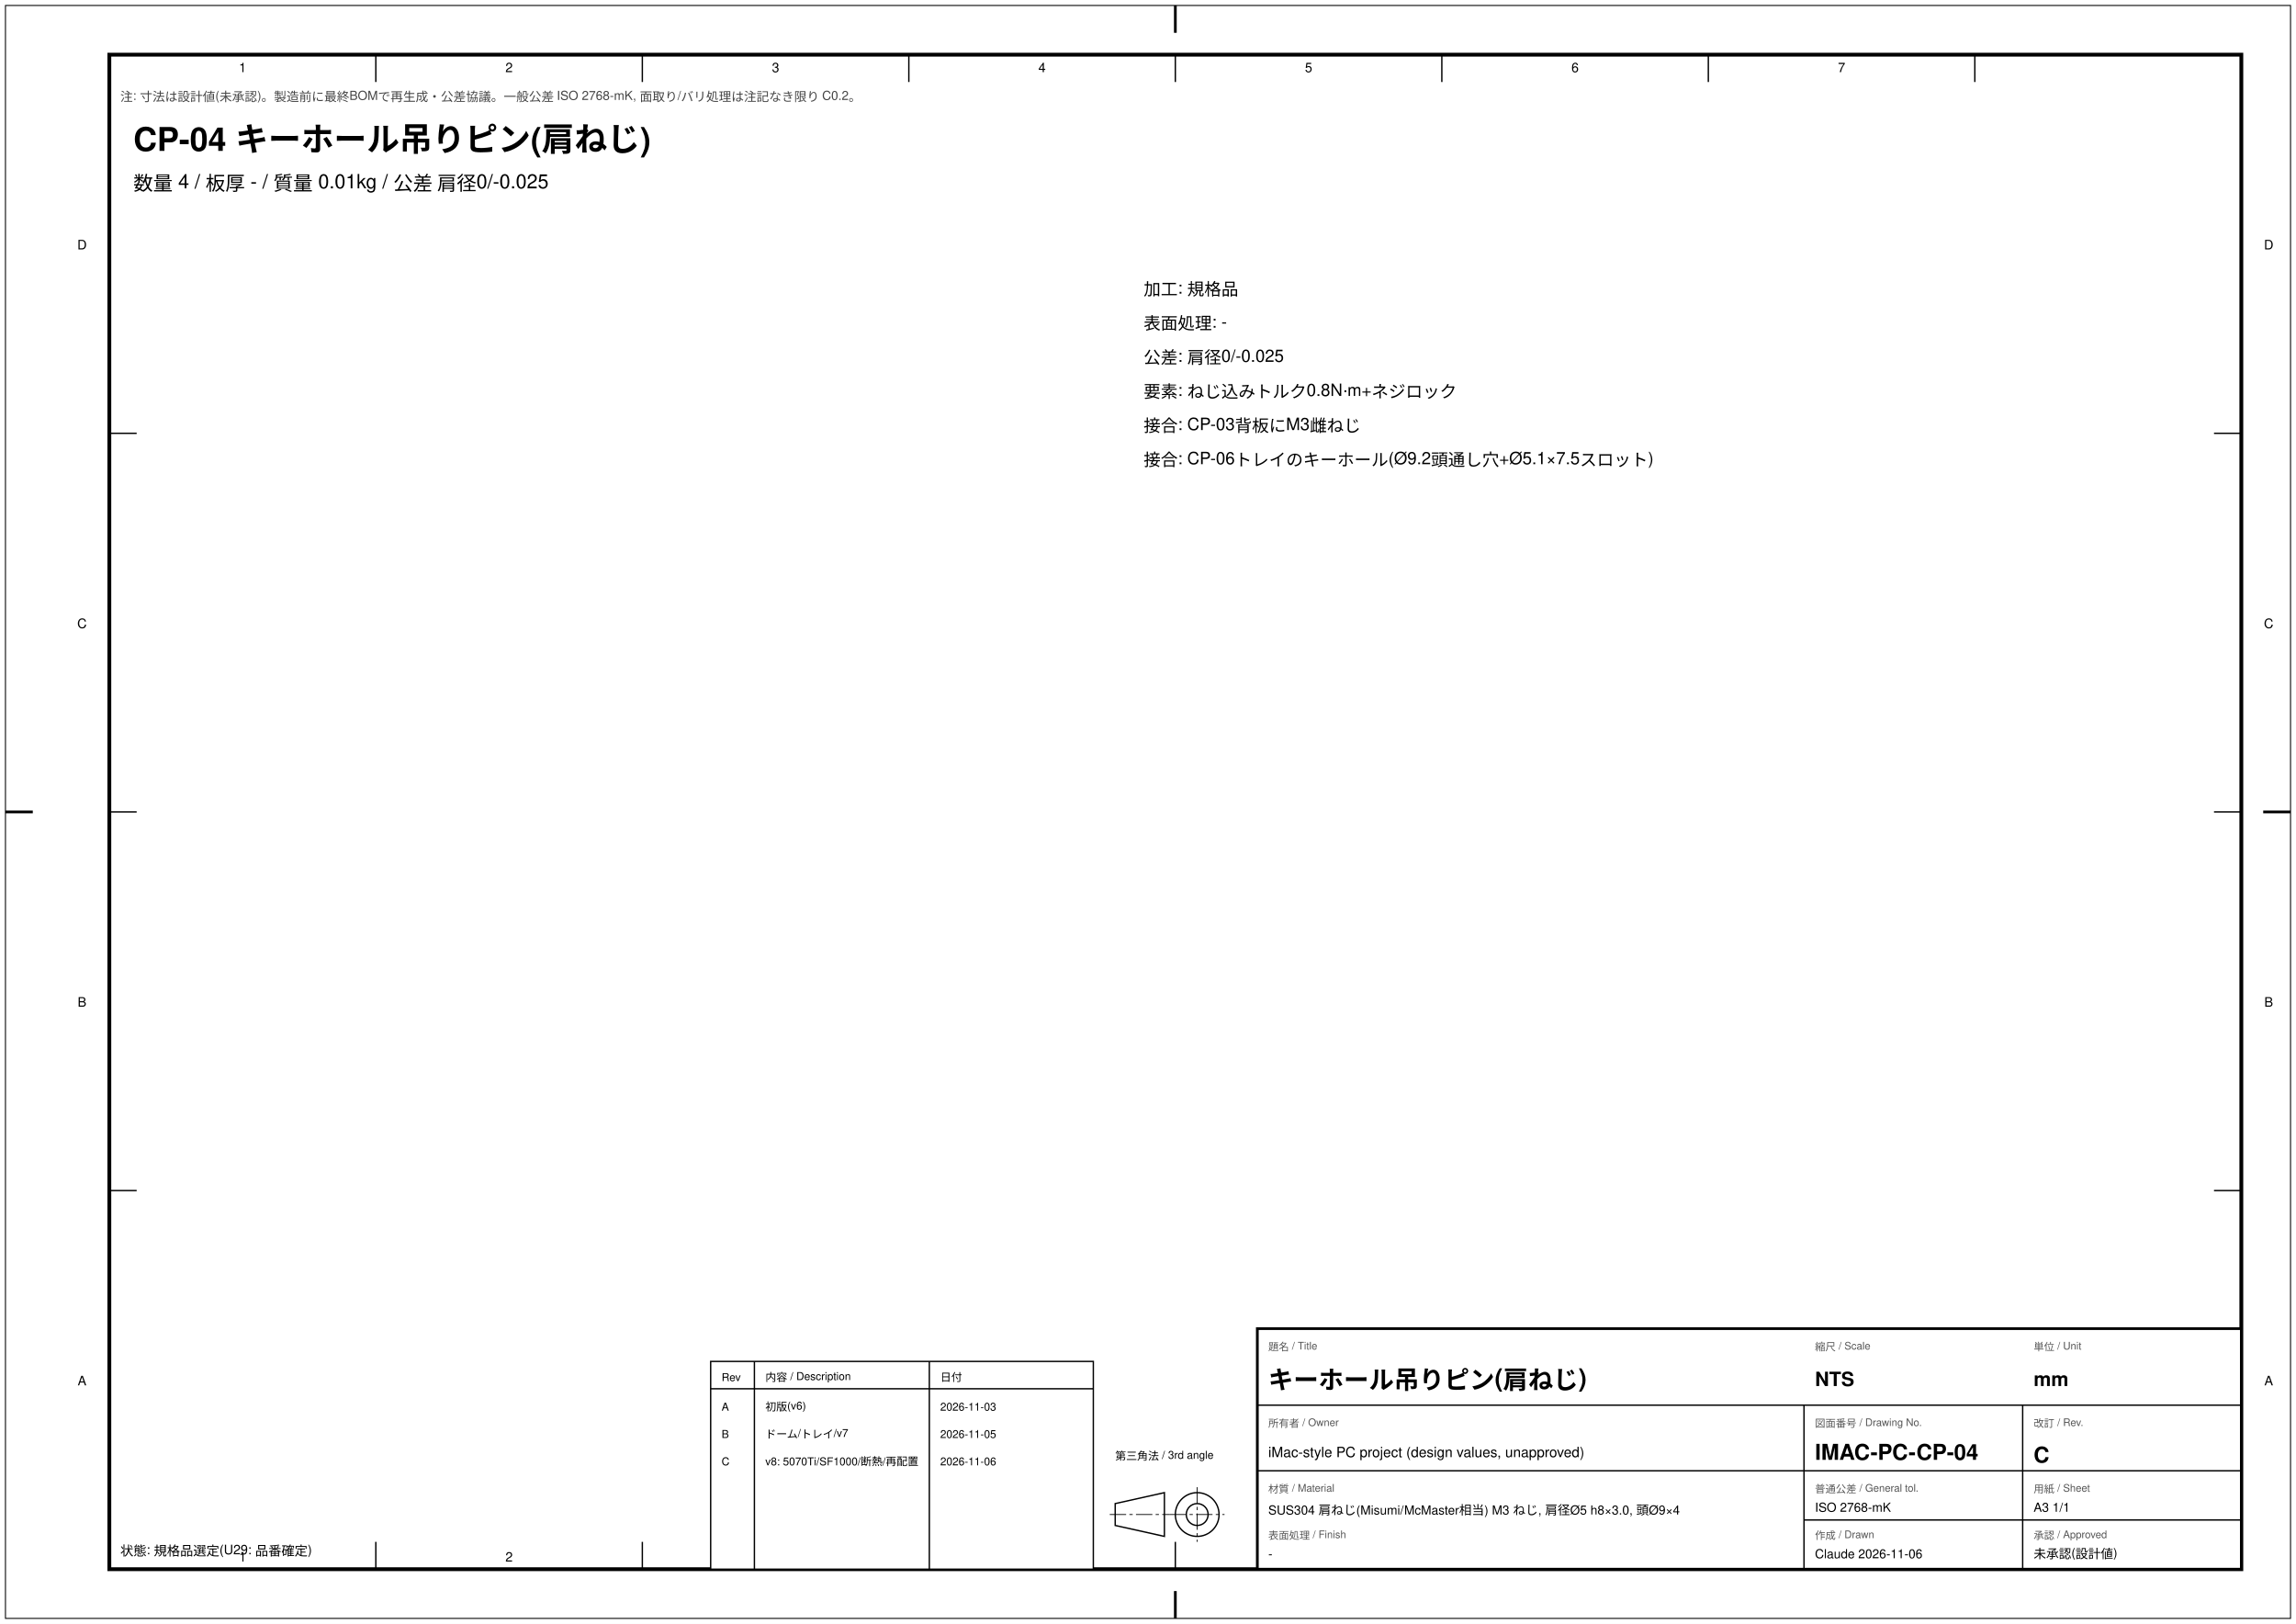
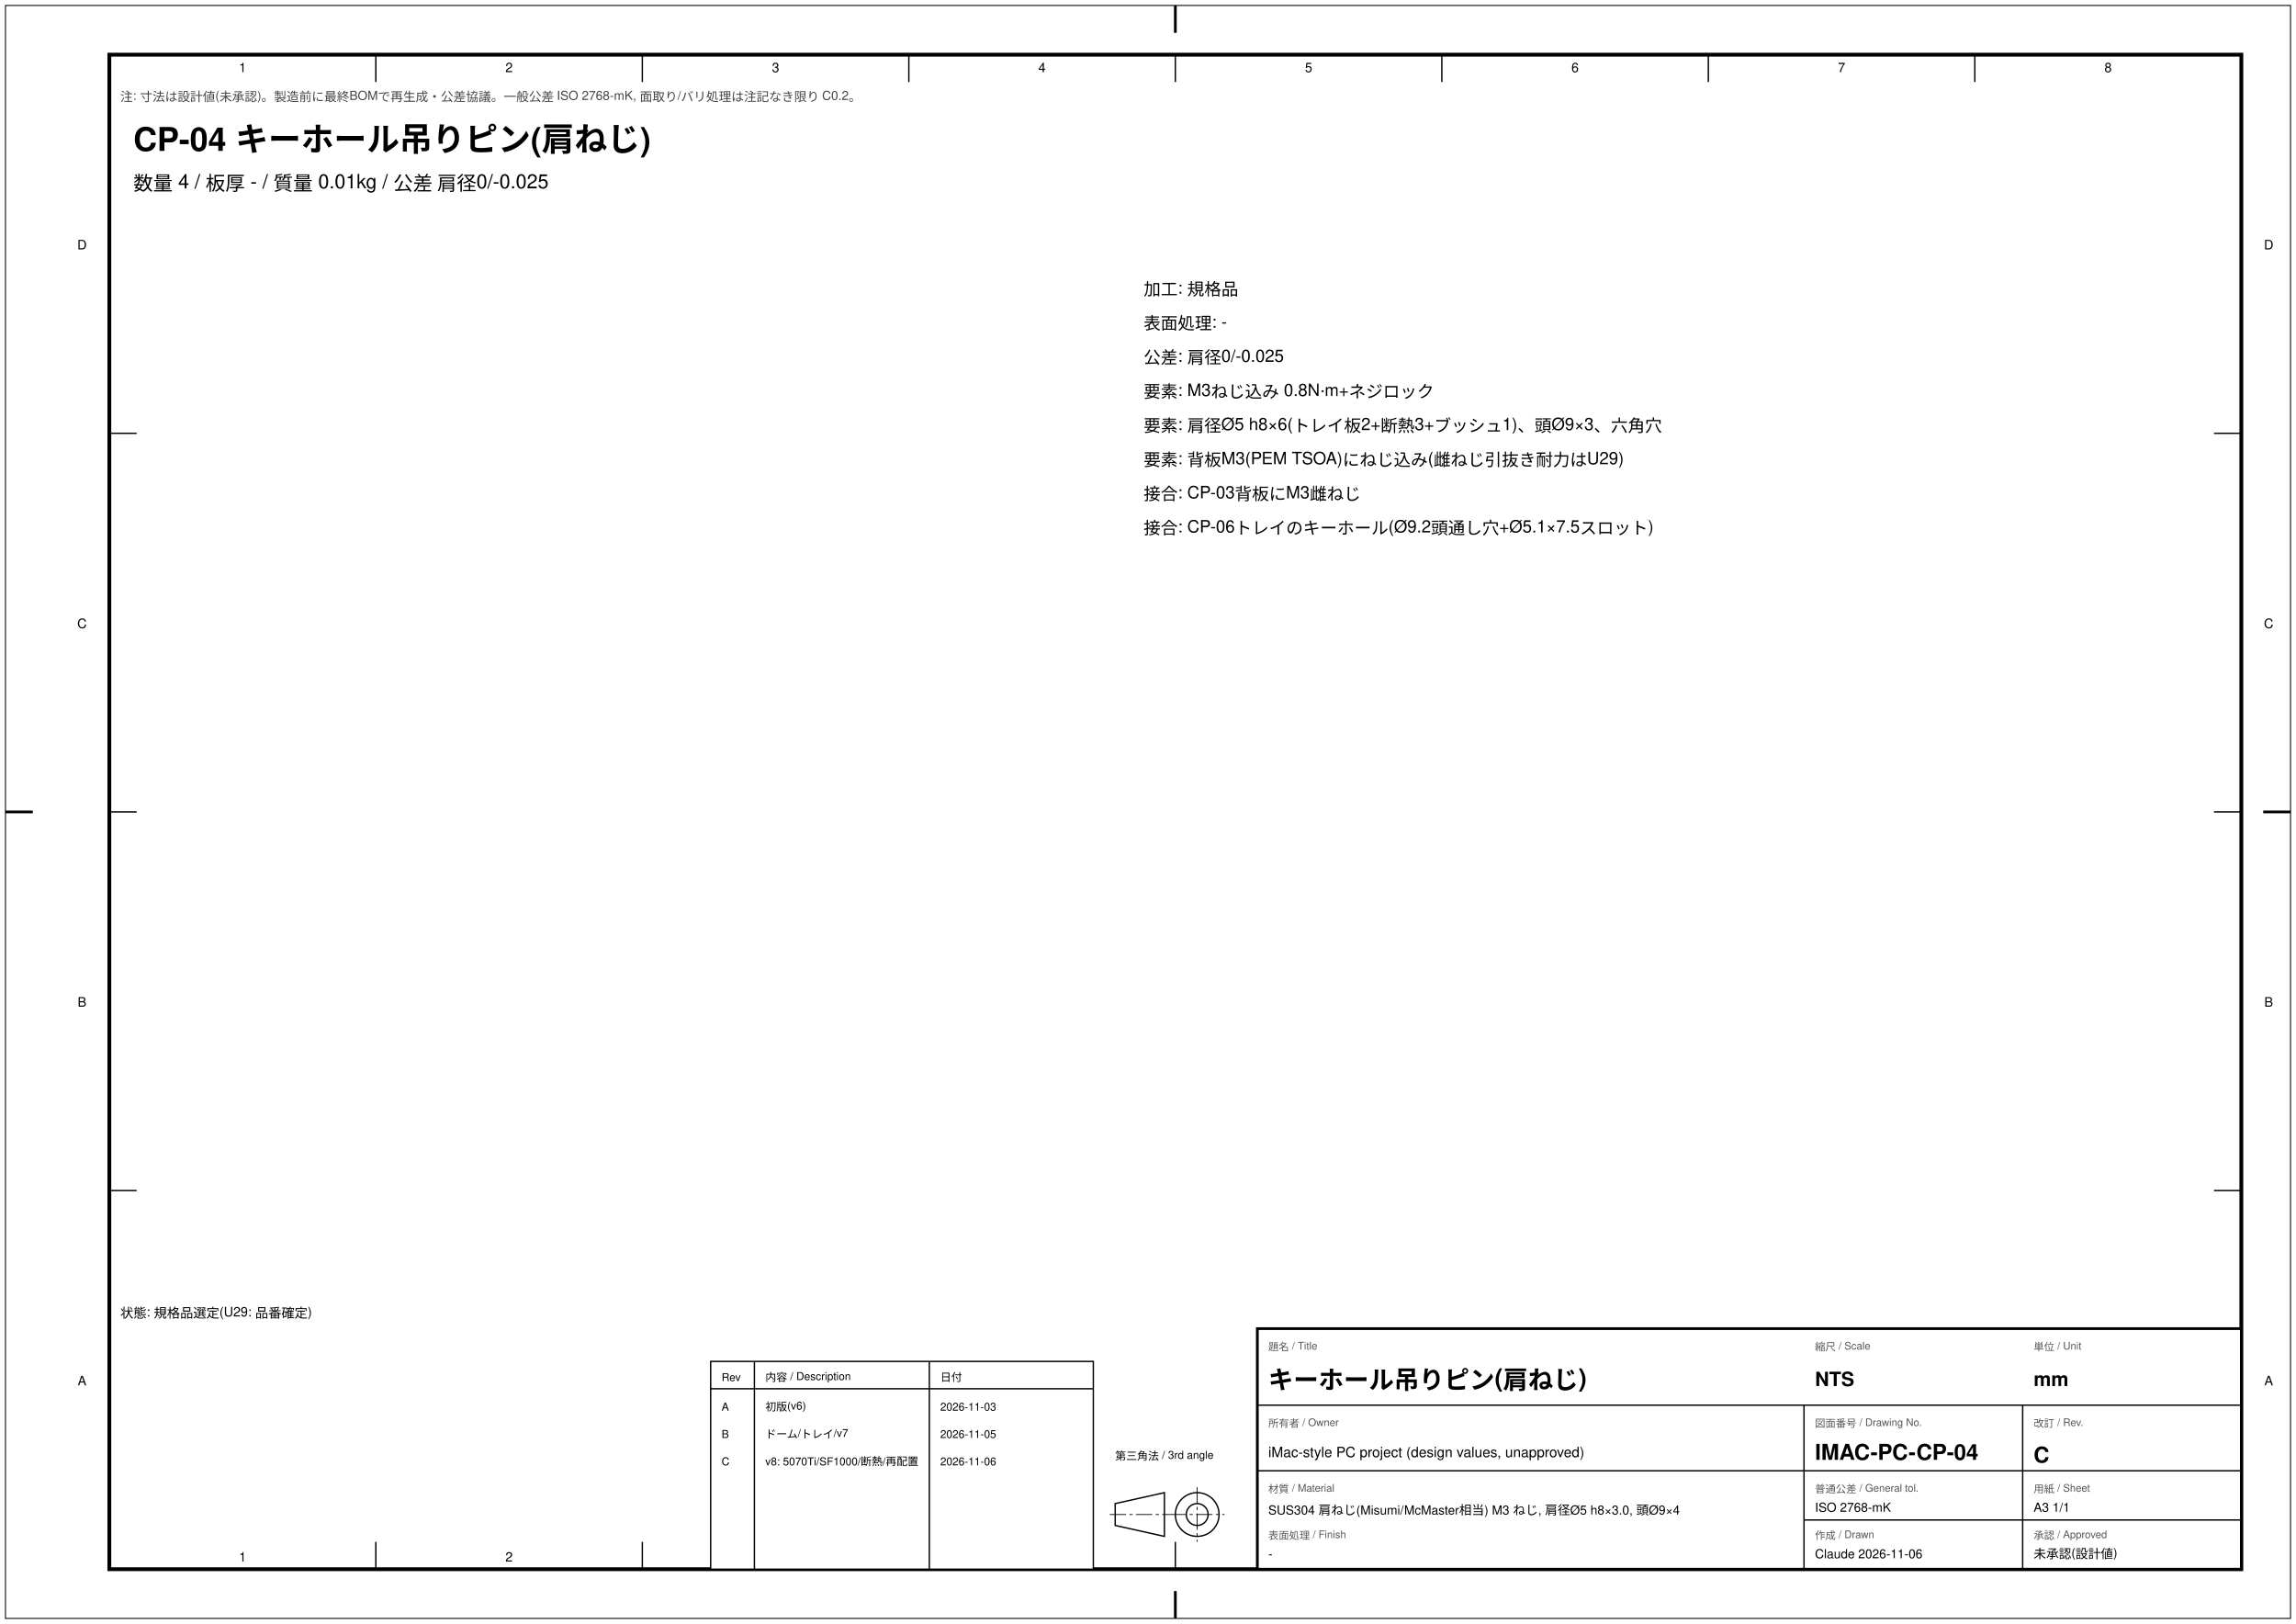
<svg xmlns="http://www.w3.org/2000/svg" viewBox="0 0 420 297" font-family="Helvetica,Arial,sans-serif">
  <defs>
    <marker id="a" markerWidth="5" markerHeight="5" refX="2.5" refY="2.5" orient="auto-start-reverse">
      <path d="M0,0 L5,2.5 L0,5 z" fill="#06c" />
    </marker>
  </defs>
  <rect width="100%" height="100%" fill="#fff" />
  <rect x="1" y="1" width="418" height="295" fill="none" stroke="#000" stroke-width=".18" />
  <rect x="20" y="10" width="390" height="277" fill="none" stroke="#000" stroke-width=".7" />
  <line x1="68.75" y1="10" x2="68.75" y2="15" stroke="#000" stroke-width="0.25" />
  <line x1="68.75" y1="287" x2="68.75" y2="282" stroke="#000" stroke-width="0.25" />
  <text x="44.38" y="13.20" font-size="2.4" text-anchor="middle" font-weight="normal" fill="#000">1</text>
  <text x="44.38" y="285.60" font-size="2.4" text-anchor="middle" font-weight="normal" fill="#000">1</text>
  <line x1="117.5" y1="10" x2="117.5" y2="15" stroke="#000" stroke-width="0.25" />
  <line x1="117.5" y1="287" x2="117.5" y2="282" stroke="#000" stroke-width="0.25" />
  <text x="93.12" y="13.20" font-size="2.4" text-anchor="middle" font-weight="normal" fill="#000">2</text>
  <text x="93.12" y="285.60" font-size="2.4" text-anchor="middle" font-weight="normal" fill="#000">2</text>
  <line x1="166.25" y1="10" x2="166.25" y2="15" stroke="#000" stroke-width="0.25" />
  <line x1="166.25" y1="287" x2="166.25" y2="282" stroke="#000" stroke-width="0.25" />
  <text x="141.88" y="13.20" font-size="2.4" text-anchor="middle" font-weight="normal" fill="#000">3</text>
  <text x="141.88" y="285.60" font-size="2.4" text-anchor="middle" font-weight="normal" fill="#000">3</text>
  <line x1="215.0" y1="10" x2="215.0" y2="15" stroke="#000" stroke-width="0.25" />
  <line x1="215.0" y1="287" x2="215.0" y2="282" stroke="#000" stroke-width="0.25" />
  <text x="190.62" y="13.20" font-size="2.4" text-anchor="middle" font-weight="normal" fill="#000">4</text>
  <text x="190.62" y="285.60" font-size="2.4" text-anchor="middle" font-weight="normal" fill="#000">4</text>
  <line x1="263.75" y1="10" x2="263.75" y2="15" stroke="#000" stroke-width="0.25" />
  <line x1="263.75" y1="287" x2="263.75" y2="282" stroke="#000" stroke-width="0.25" />
  <text x="239.38" y="13.20" font-size="2.4" text-anchor="middle" font-weight="normal" fill="#000">5</text>
  <text x="239.38" y="285.60" font-size="2.4" text-anchor="middle" font-weight="normal" fill="#000">5</text>
  <line x1="312.5" y1="10" x2="312.5" y2="15" stroke="#000" stroke-width="0.25" />
  <line x1="312.5" y1="287" x2="312.5" y2="282" stroke="#000" stroke-width="0.25" />
  <text x="288.12" y="13.20" font-size="2.4" text-anchor="middle" font-weight="normal" fill="#000">6</text>
  <text x="288.12" y="285.60" font-size="2.4" text-anchor="middle" font-weight="normal" fill="#000">6</text>
  <line x1="361.25" y1="10" x2="361.25" y2="15" stroke="#000" stroke-width="0.25" />
  <line x1="361.25" y1="287" x2="361.25" y2="282" stroke="#000" stroke-width="0.25" />
  <text x="336.88" y="13.20" font-size="2.4" text-anchor="middle" font-weight="normal" fill="#000">7</text>
  <text x="336.88" y="285.60" font-size="2.4" text-anchor="middle" font-weight="normal" fill="#000">7</text>
+   <text x="385.62" y="13.20" font-size="2.4" text-anchor="middle" font-weight="normal" fill="#000">8</text>
+   <text x="385.62" y="285.60" font-size="2.4" text-anchor="middle" font-weight="normal" fill="#000">8</text>
  <line x1="20" y1="79.25" x2="25" y2="79.25" stroke="#000" stroke-width="0.25" />
  <line x1="410" y1="79.25" x2="405" y2="79.25" stroke="#000" stroke-width="0.25" />
  <line x1="20" y1="148.5" x2="25" y2="148.5" stroke="#000" stroke-width="0.25" />
  <line x1="410" y1="148.5" x2="405" y2="148.5" stroke="#000" stroke-width="0.25" />
  <line x1="20" y1="217.75" x2="25" y2="217.75" stroke="#000" stroke-width="0.25" />
  <line x1="410" y1="217.75" x2="405" y2="217.75" stroke="#000" stroke-width="0.25" />
  <text x="15.00" y="45.62" font-size="2.4" text-anchor="middle" font-weight="normal" fill="#000">D</text>
  <text x="415.00" y="45.62" font-size="2.4" text-anchor="middle" font-weight="normal" fill="#000">D</text>
  <text x="15.00" y="114.88" font-size="2.4" text-anchor="middle" font-weight="normal" fill="#000">C</text>
  <text x="415.00" y="114.88" font-size="2.4" text-anchor="middle" font-weight="normal" fill="#000">C</text>
  <text x="15.00" y="184.12" font-size="2.4" text-anchor="middle" font-weight="normal" fill="#000">B</text>
  <text x="415.00" y="184.12" font-size="2.4" text-anchor="middle" font-weight="normal" fill="#000">B</text>
  <text x="15.00" y="253.38" font-size="2.4" text-anchor="middle" font-weight="normal" fill="#000">A</text>
  <text x="415.00" y="253.38" font-size="2.4" text-anchor="middle" font-weight="normal" fill="#000">A</text>
  <line x1="1" y1="148.5" x2="6" y2="148.5" stroke="#000" stroke-width="0.5" />
  <line x1="414" y1="148.5" x2="419" y2="148.5" stroke="#000" stroke-width="0.5" />
  <line x1="215.0" y1="1" x2="215.0" y2="6" stroke="#000" stroke-width="0.5" />
  <line x1="215.0" y1="291" x2="215.0" y2="296" stroke="#000" stroke-width="0.5" />
  <rect x="230" y="243" width="180" height="44" fill="#fff" stroke="#000" stroke-width=".5" />
  <line x1="230" y1="257" x2="410" y2="257" stroke="#000" stroke-width="0.25" />
  <line x1="230" y1="269" x2="410" y2="269" stroke="#000" stroke-width="0.25" />
  <line x1="330" y1="257" x2="330" y2="287" stroke="#000" stroke-width="0.25" />
  <line x1="370" y1="257" x2="370" y2="287" stroke="#000" stroke-width="0.25" />
  <line x1="330" y1="278" x2="410" y2="278" stroke="#000" stroke-width="0.25" />
  <text x="232.00" y="247.00" font-size="1.9" text-anchor="start" font-weight="normal" fill="#555">題名 / Title</text>
  <text x="232.00" y="254.00" font-size="4.6" text-anchor="start" font-weight="bold" fill="#000">キーホール吊りピン(肩ねじ)</text>
  <text x="232.00" y="261.00" font-size="1.9" text-anchor="start" font-weight="normal" fill="#555">所有者 / Owner</text>
  <text x="232.00" y="266.50" font-size="2.6" text-anchor="start" font-weight="normal" fill="#000">iMac-style PC project (design values, unapproved)</text>
  <text x="232.00" y="273.00" font-size="1.9" text-anchor="start" font-weight="normal" fill="#555">材質 / Material</text>
  <text x="232.00" y="277.00" font-size="2.3" text-anchor="start" font-weight="normal" fill="#000">SUS304 肩ねじ(Misumi/McMaster相当) M3 ねじ, 肩径Ø5 h8×3.0, 頭Ø9×4</text>
  <text x="232.00" y="281.50" font-size="1.9" text-anchor="start" font-weight="normal" fill="#555">表面処理 / Finish</text>
  <text x="232.00" y="285.00" font-size="2.3" text-anchor="start" font-weight="normal" fill="#000">-</text>
  <text x="332.00" y="261.00" font-size="1.9" text-anchor="start" font-weight="normal" fill="#555">図面番号 / Drawing No.</text>
  <text x="332.00" y="267.00" font-size="4.0" text-anchor="start" font-weight="bold" fill="#000">IMAC-PC-CP-04</text>
  <text x="332.00" y="273.00" font-size="1.9" text-anchor="start" font-weight="normal" fill="#555">普通公差 / General tol.</text>
  <text x="332.00" y="276.50" font-size="2.3" text-anchor="start" font-weight="normal" fill="#000">ISO 2768-mK</text>
  <text x="372.00" y="261.00" font-size="1.9" text-anchor="start" font-weight="normal" fill="#555">改訂 / Rev.</text>
  <text x="372.00" y="267.50" font-size="4.0" text-anchor="start" font-weight="bold" fill="#000">C</text>
  <text x="372.00" y="273.00" font-size="1.9" text-anchor="start" font-weight="normal" fill="#555">用紙 / Sheet</text>
  <text x="372.00" y="276.50" font-size="2.3" text-anchor="start" font-weight="normal" fill="#000">A3  1/1</text>
  <text x="332.00" y="247.00" font-size="1.9" text-anchor="start" font-weight="normal" fill="#555">縮尺 / Scale</text>
  <text x="332.00" y="253.50" font-size="3.6" text-anchor="start" font-weight="bold" fill="#000">NTS</text>
  <text x="372.00" y="247.00" font-size="1.9" text-anchor="start" font-weight="normal" fill="#555">単位 / Unit</text>
  <text x="372.00" y="253.50" font-size="3.6" text-anchor="start" font-weight="bold" fill="#000">mm</text>
  <text x="332.00" y="281.50" font-size="1.9" text-anchor="start" font-weight="normal" fill="#555">作成 / Drawn</text>
  <text x="332.00" y="285.00" font-size="2.3" text-anchor="start" font-weight="normal" fill="#000">Claude 2026-11-06</text>
  <text x="372.00" y="281.50" font-size="1.9" text-anchor="start" font-weight="normal" fill="#555">承認 / Approved</text>
  <text x="372.00" y="285.00" font-size="2.3" text-anchor="start" font-weight="normal" fill="#000">未承認(設計値)</text>
  <g transform="translate(204,273)" stroke="#000" stroke-width=".25" fill="none">
    <path d="M0,2 L9,0 L9,8 L0,6 Z" />
    <line x1="-1" y1="4" x2="10" y2="4" stroke="#000" stroke-width="0.15" stroke-dasharray="3,0.6,0.6,0.6" />
    <circle cx="15" cy="4" r="4" />
    <circle cx="15" cy="4" r="2" />
    <line x1="10" y1="4" x2="20" y2="4" stroke="#000" stroke-width="0.15" stroke-dasharray="3,0.6,0.6,0.6" />
    <line x1="15" y1="-1" x2="15" y2="9" stroke="#000" stroke-width="0.15" stroke-dasharray="3,0.6,0.6,0.6" />
  </g>
  <text x="204.00" y="267.00" font-size="2.0" text-anchor="start" font-weight="normal" fill="#000">第三角法 / 3rd angle</text>
  <rect x="130" y="249" width="70" height="38" fill="#fff" stroke="#000" stroke-width=".25" />
  <line x1="130" y1="254" x2="200" y2="254" stroke="#000" stroke-width="0.25" />
  <line x1="138" y1="249" x2="138" y2="287" stroke="#000" stroke-width="0.25" />
  <line x1="170" y1="249" x2="170" y2="287" stroke="#000" stroke-width="0.25" />
  <text x="132.00" y="252.60" font-size="2.0" text-anchor="start" font-weight="normal" fill="#000">Rev</text>
  <text x="140.00" y="252.60" font-size="2.0" text-anchor="start" font-weight="normal" fill="#000">内容 / Description</text>
  <text x="172.00" y="252.60" font-size="2.0" text-anchor="start" font-weight="normal" fill="#000">日付</text>
  <text x="132.00" y="258.00" font-size="2.0" text-anchor="start" font-weight="normal" fill="#000">A</text>
  <text x="140.00" y="258.00" font-size="2.0" text-anchor="start" font-weight="normal" fill="#000">初版(v6)</text>
  <text x="172.00" y="258.00" font-size="2.0" text-anchor="start" font-weight="normal" fill="#000">2026-11-03</text>
  <text x="132.00" y="263.00" font-size="2.0" text-anchor="start" font-weight="normal" fill="#000">B</text>
  <text x="140.00" y="263.00" font-size="2.0" text-anchor="start" font-weight="normal" fill="#000">ドーム/トレイ/v7</text>
  <text x="172.00" y="263.00" font-size="2.0" text-anchor="start" font-weight="normal" fill="#000">2026-11-05</text>
  <text x="132.00" y="268.00" font-size="2.0" text-anchor="start" font-weight="normal" fill="#000">C</text>
  <text x="140.00" y="268.00" font-size="2.0" text-anchor="start" font-weight="normal" fill="#000">v8: 5070Ti/SF1000/断熱/再配置</text>
  <text x="172.00" y="268.00" font-size="2.0" text-anchor="start" font-weight="normal" fill="#000">2026-11-06</text>
-   <text x="22.00" y="284.50" font-size="2.4" text-anchor="start" font-weight="normal" fill="#000">状態: 規格品選定(U29: 品番確定)</text>
+   <text x="22.00" y="241.00" font-size="2.4" text-anchor="start" font-weight="normal" fill="#000">状態: 規格品選定(U29: 品番確定)</text>
  <text x="22.00" y="18.50" font-size="2.3" text-anchor="start" font-weight="normal" fill="#444">注: 寸法は設計値(未承認)。製造前に最終BOMで再生成・公差協議。一般公差 ISO 2768-mK, 面取り/バリ処理は注記なき限り C0.2。</text>
  <g transform="translate(22,18) scale(1.2)">
    <text x="2" y="8" font-size="5" font-weight="bold">CP-04 キーホール吊りピン(肩ねじ)</text>
    <text x="2" y="14" font-size="3">数量 4 / 板厚 - / 質量 0.01kg / 公差 肩径0/-0.025</text>
    <text x="156" y="30" font-size="2.6">加工: 規格品</text>
    <text x="156" y="35.2" font-size="2.6">表面処理: -</text>
    <text x="156" y="40.4" font-size="2.6">公差: 肩径0/-0.025</text>
-     <text x="156" y="45.6" font-size="2.6">要素: ねじ込みトルク0.8N·m+ネジロック</text>
-     <text x="156" y="50.8" font-size="2.6">接合: CP-03背板にM3雌ねじ</text>
-     <text x="156" y="56" font-size="2.6">接合: CP-06トレイのキーホール(Ø9.2頭通し穴+Ø5.1×7.5スロット)</text>
+     <text x="156" y="45.6" font-size="2.6">要素: M3ねじ込み 0.8N·m+ネジロック</text>
+     <text x="156" y="50.8" font-size="2.6">要素: 肩径Ø5 h8×6(トレイ板2+断熱3+ブッシュ1)、頭Ø9×3、六角穴</text>
+     <text x="156" y="56" font-size="2.6">要素: 背板M3(PEM TSOA)にねじ込み(雌ねじ引抜き耐力はU29)</text>
+     <text x="156" y="61.2" font-size="2.6">接合: CP-03背板にM3雌ねじ</text>
+     <text x="156" y="66.4" font-size="2.6">接合: CP-06トレイのキーホール(Ø9.2頭通し穴+Ø5.1×7.5スロット)</text>
  </g>
</svg>
